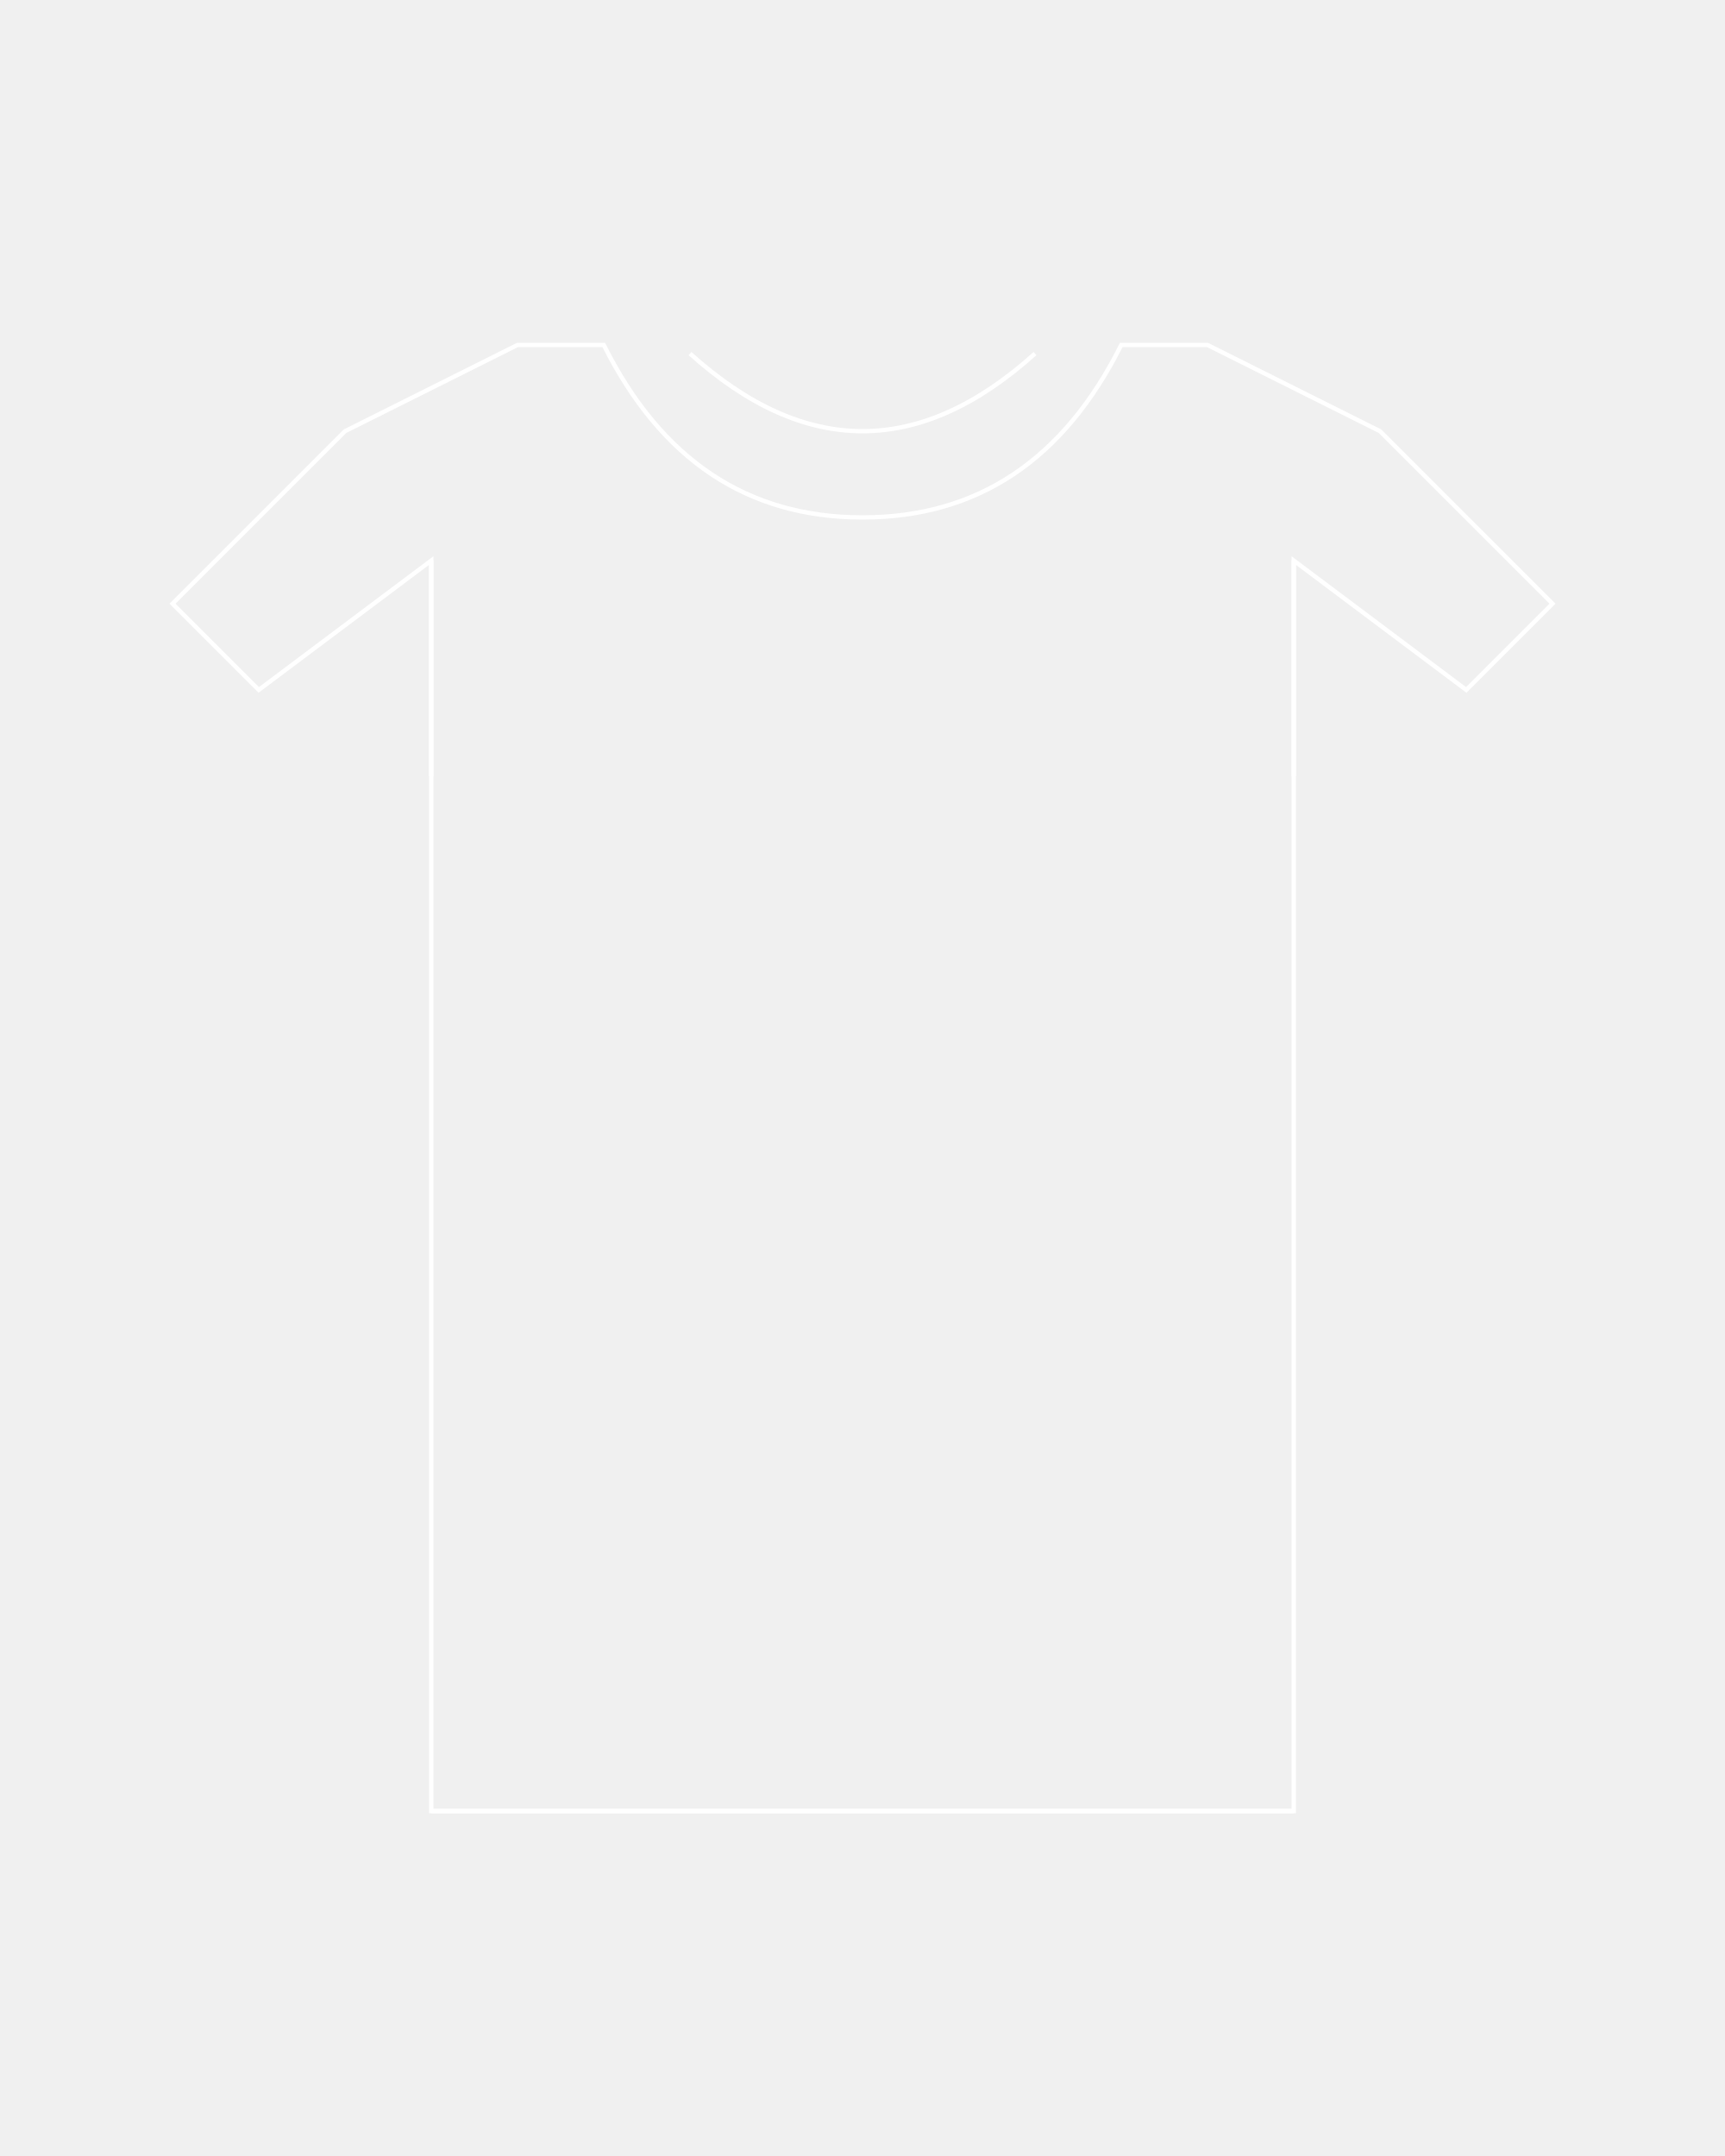
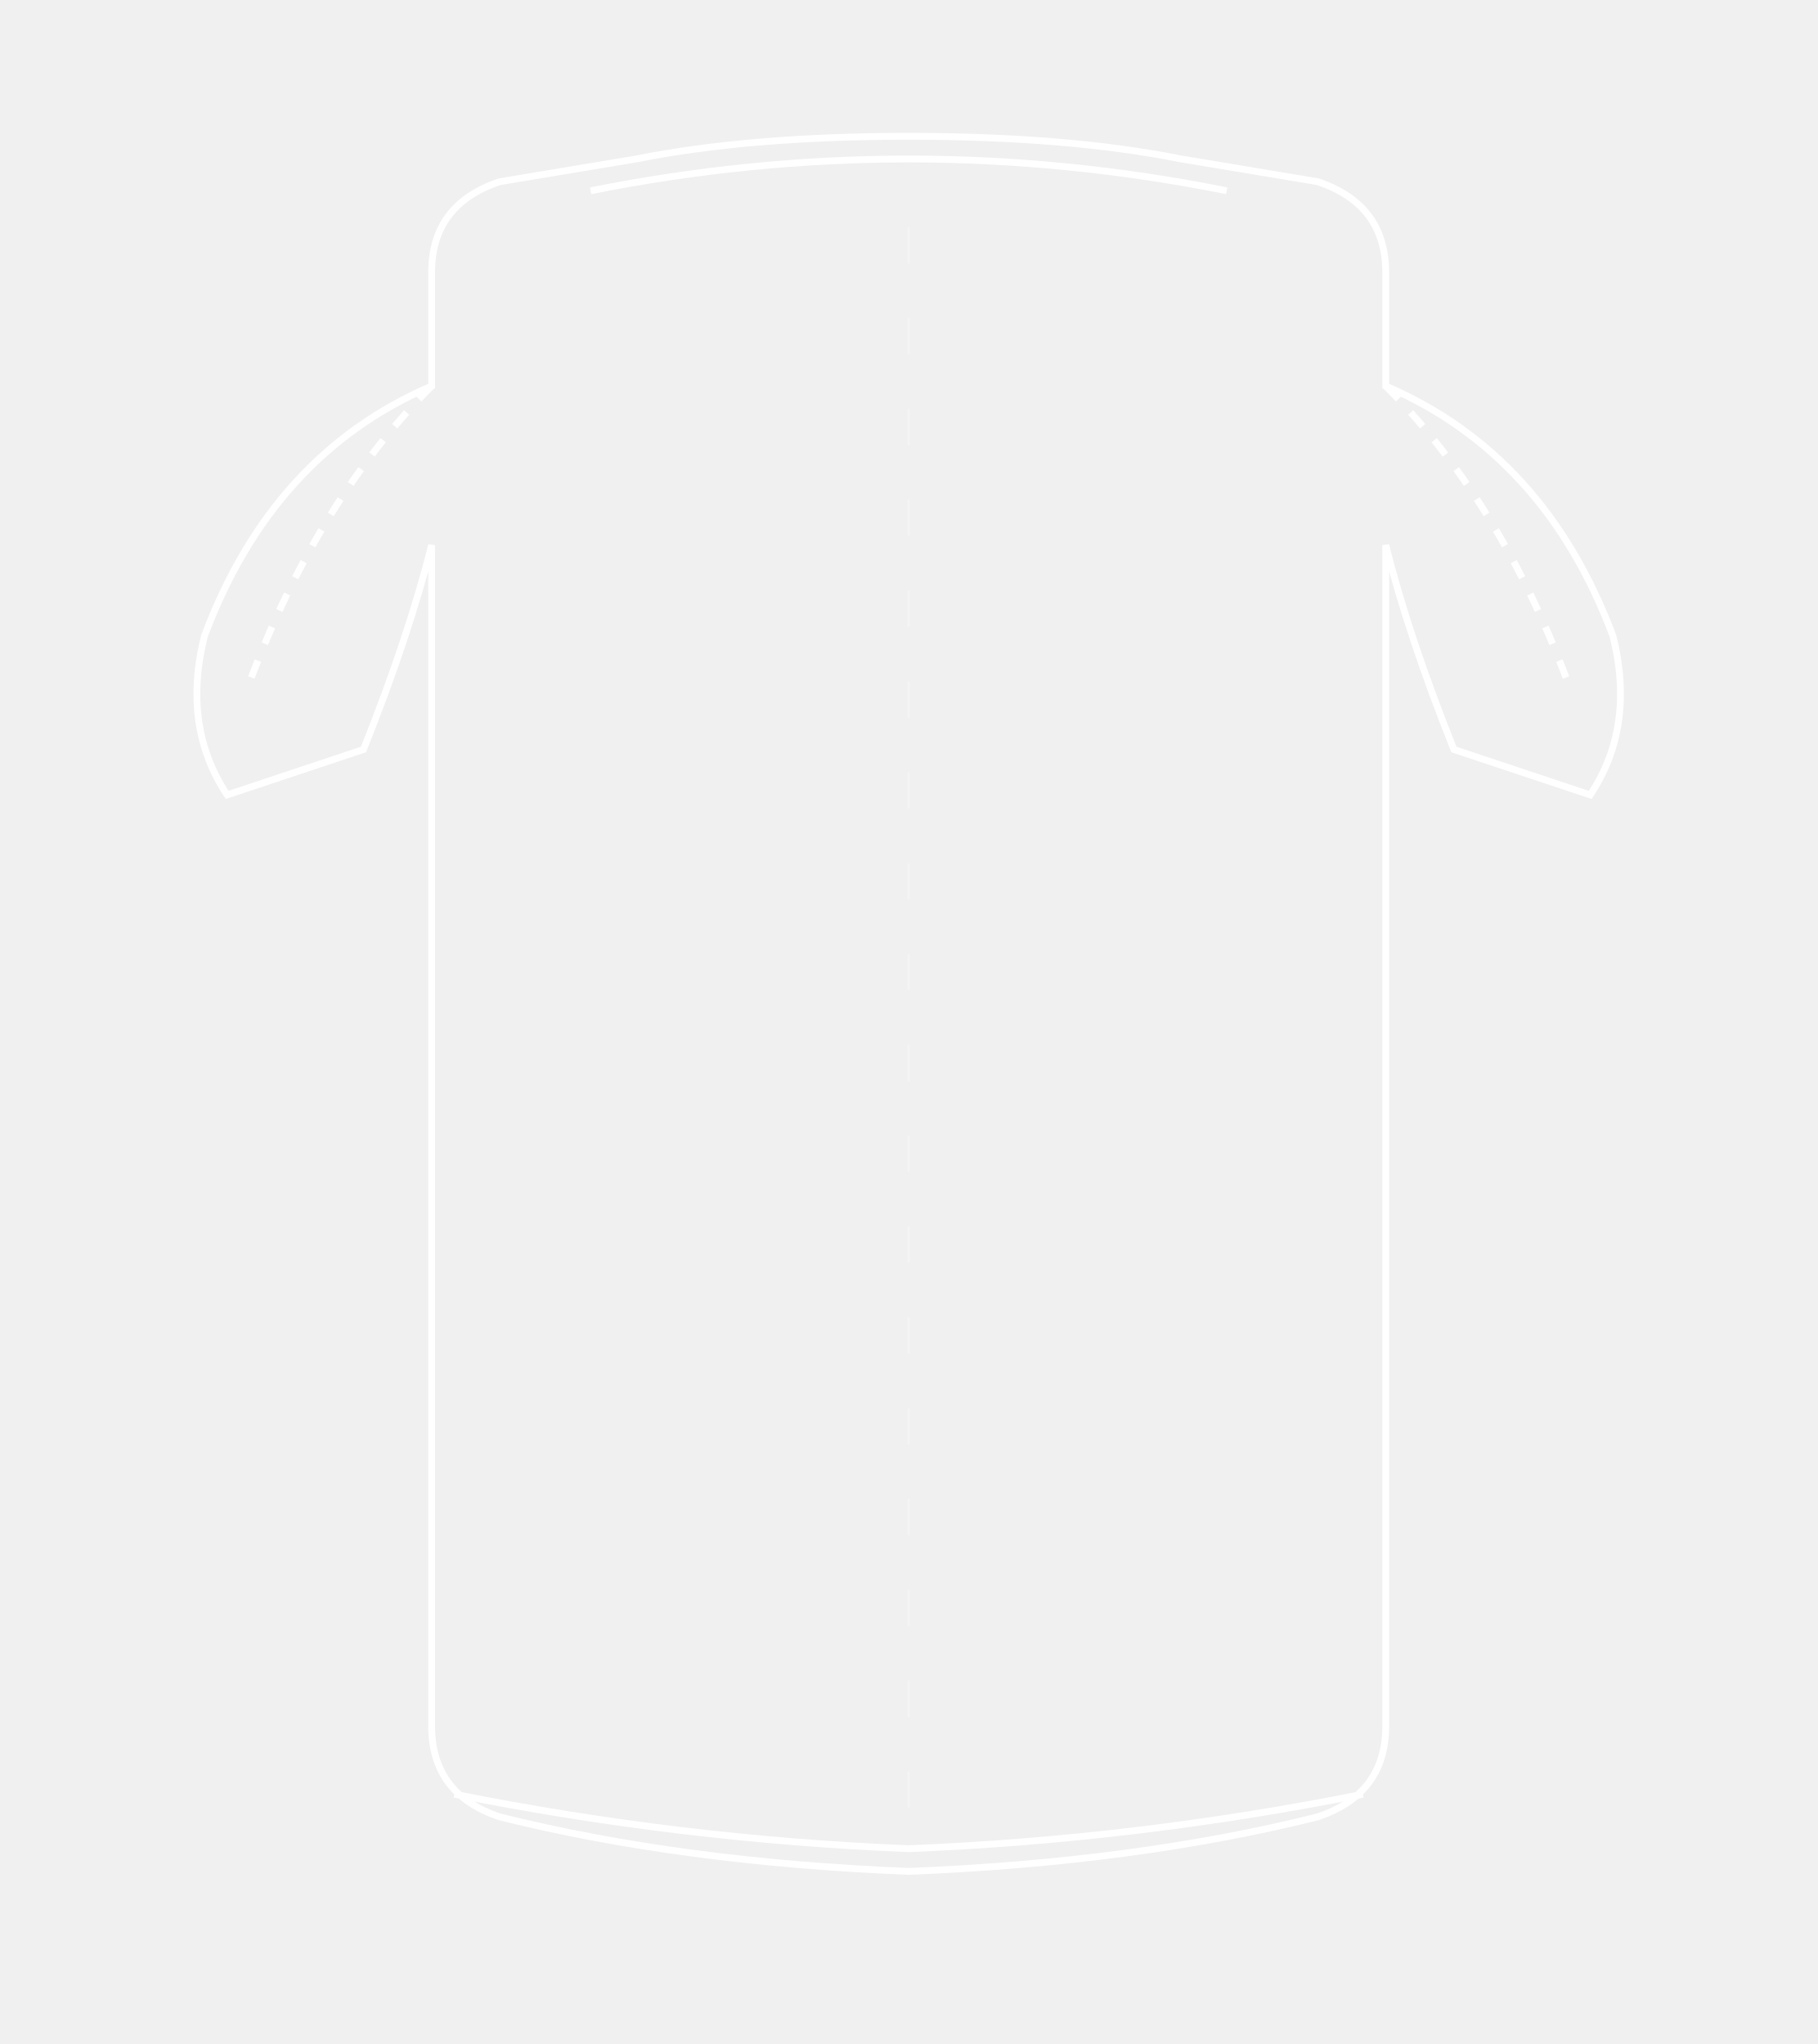
- <svg xmlns="http://www.w3.org/2000/svg" viewBox="0 0 400 500" fill="none" stroke="#fff" stroke-width="1">
-   <path d="     M 120 80     L 80 100     L 40 140     L 60 160     L 100 130     L 100 420     L 300 420     L 300 130     L 340 160     L 360 140     L 320 100     L 280 80     L 260 80     Q 240 120 200 120     Q 160 120 140 80     Z   " />
-   <path d="     M 160 82     Q 180 100 200 100     Q 220 100 240 82   " />
-   <path d="     M 100 130     L 100 180   " />
-   <path d="     M 300 130     L 300 180   " />
-   <path d="     M 100 420     L 300 420   " />
+ <svg xmlns="http://www.w3.org/2000/svg" viewBox="0 0 400 450" fill="none" stroke="#fff" stroke-width="1.5">
+   <path d="     M 95 60     Q 95 45 110 40     L 140 35     Q 165 30 200 30     Q 235 30 260 35     L 290 40     Q 305 45 305 60     L 305 85     Q 340 100 355 140     Q 360 160 350 175     L 320 165     Q 310 140 305 120     L 305 380     Q 305 395 290 400     Q 250 410 200 412     Q 150 410 110 400     Q 95 395 95 380     L 95 120     Q 90 140 80 165     L 50 175     Q 40 160 45 140     Q 60 100 95 85     Z   " />
+   <path d="     M 130 42     Q 165 35 200 35     Q 235 35 270 42   " />
+   <path d="     M 95 85     Q 70 110 55 150   " stroke-dasharray="4 4" />
+   <path d="     M 305 85     Q 330 110 345 150   " stroke-dasharray="4 4" />
+   <path d="     M 100 395     Q 150 405 200 407     Q 250 405 300 395   " />
+   <path d="     M 200 50     L 200 400   " stroke-dasharray="8 12" stroke-width="0.5" opacity="0.3" />
</svg>
